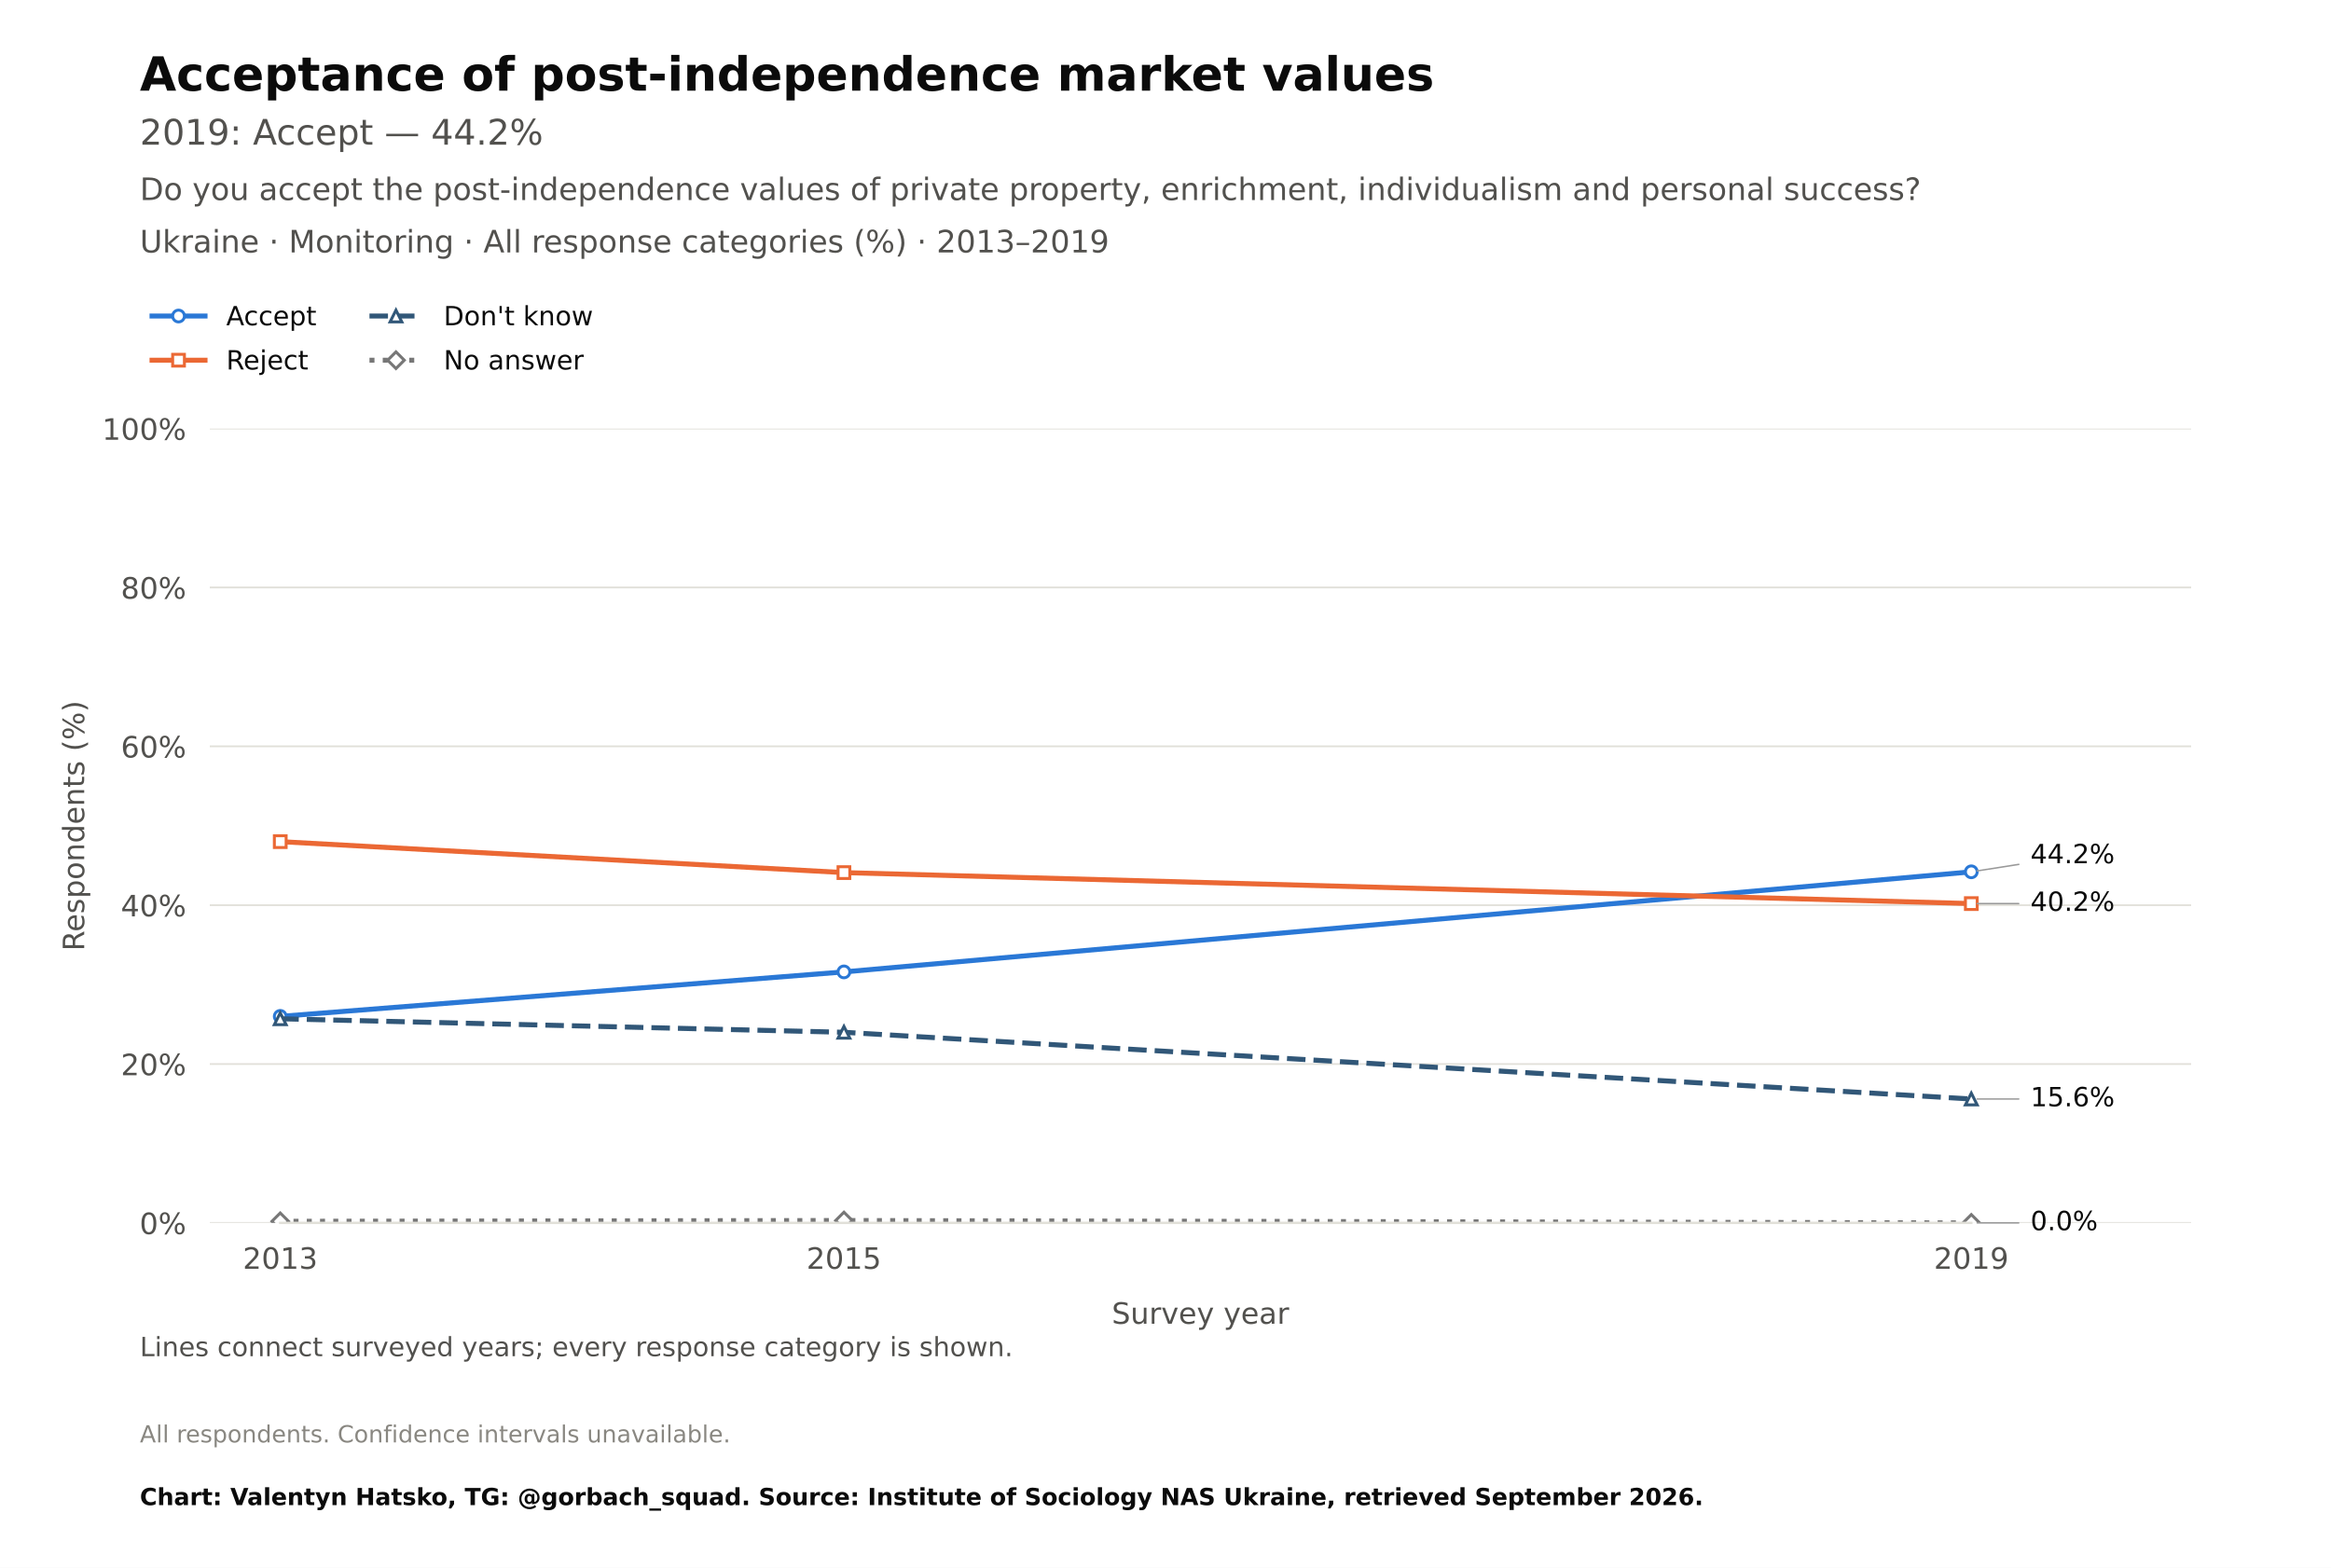
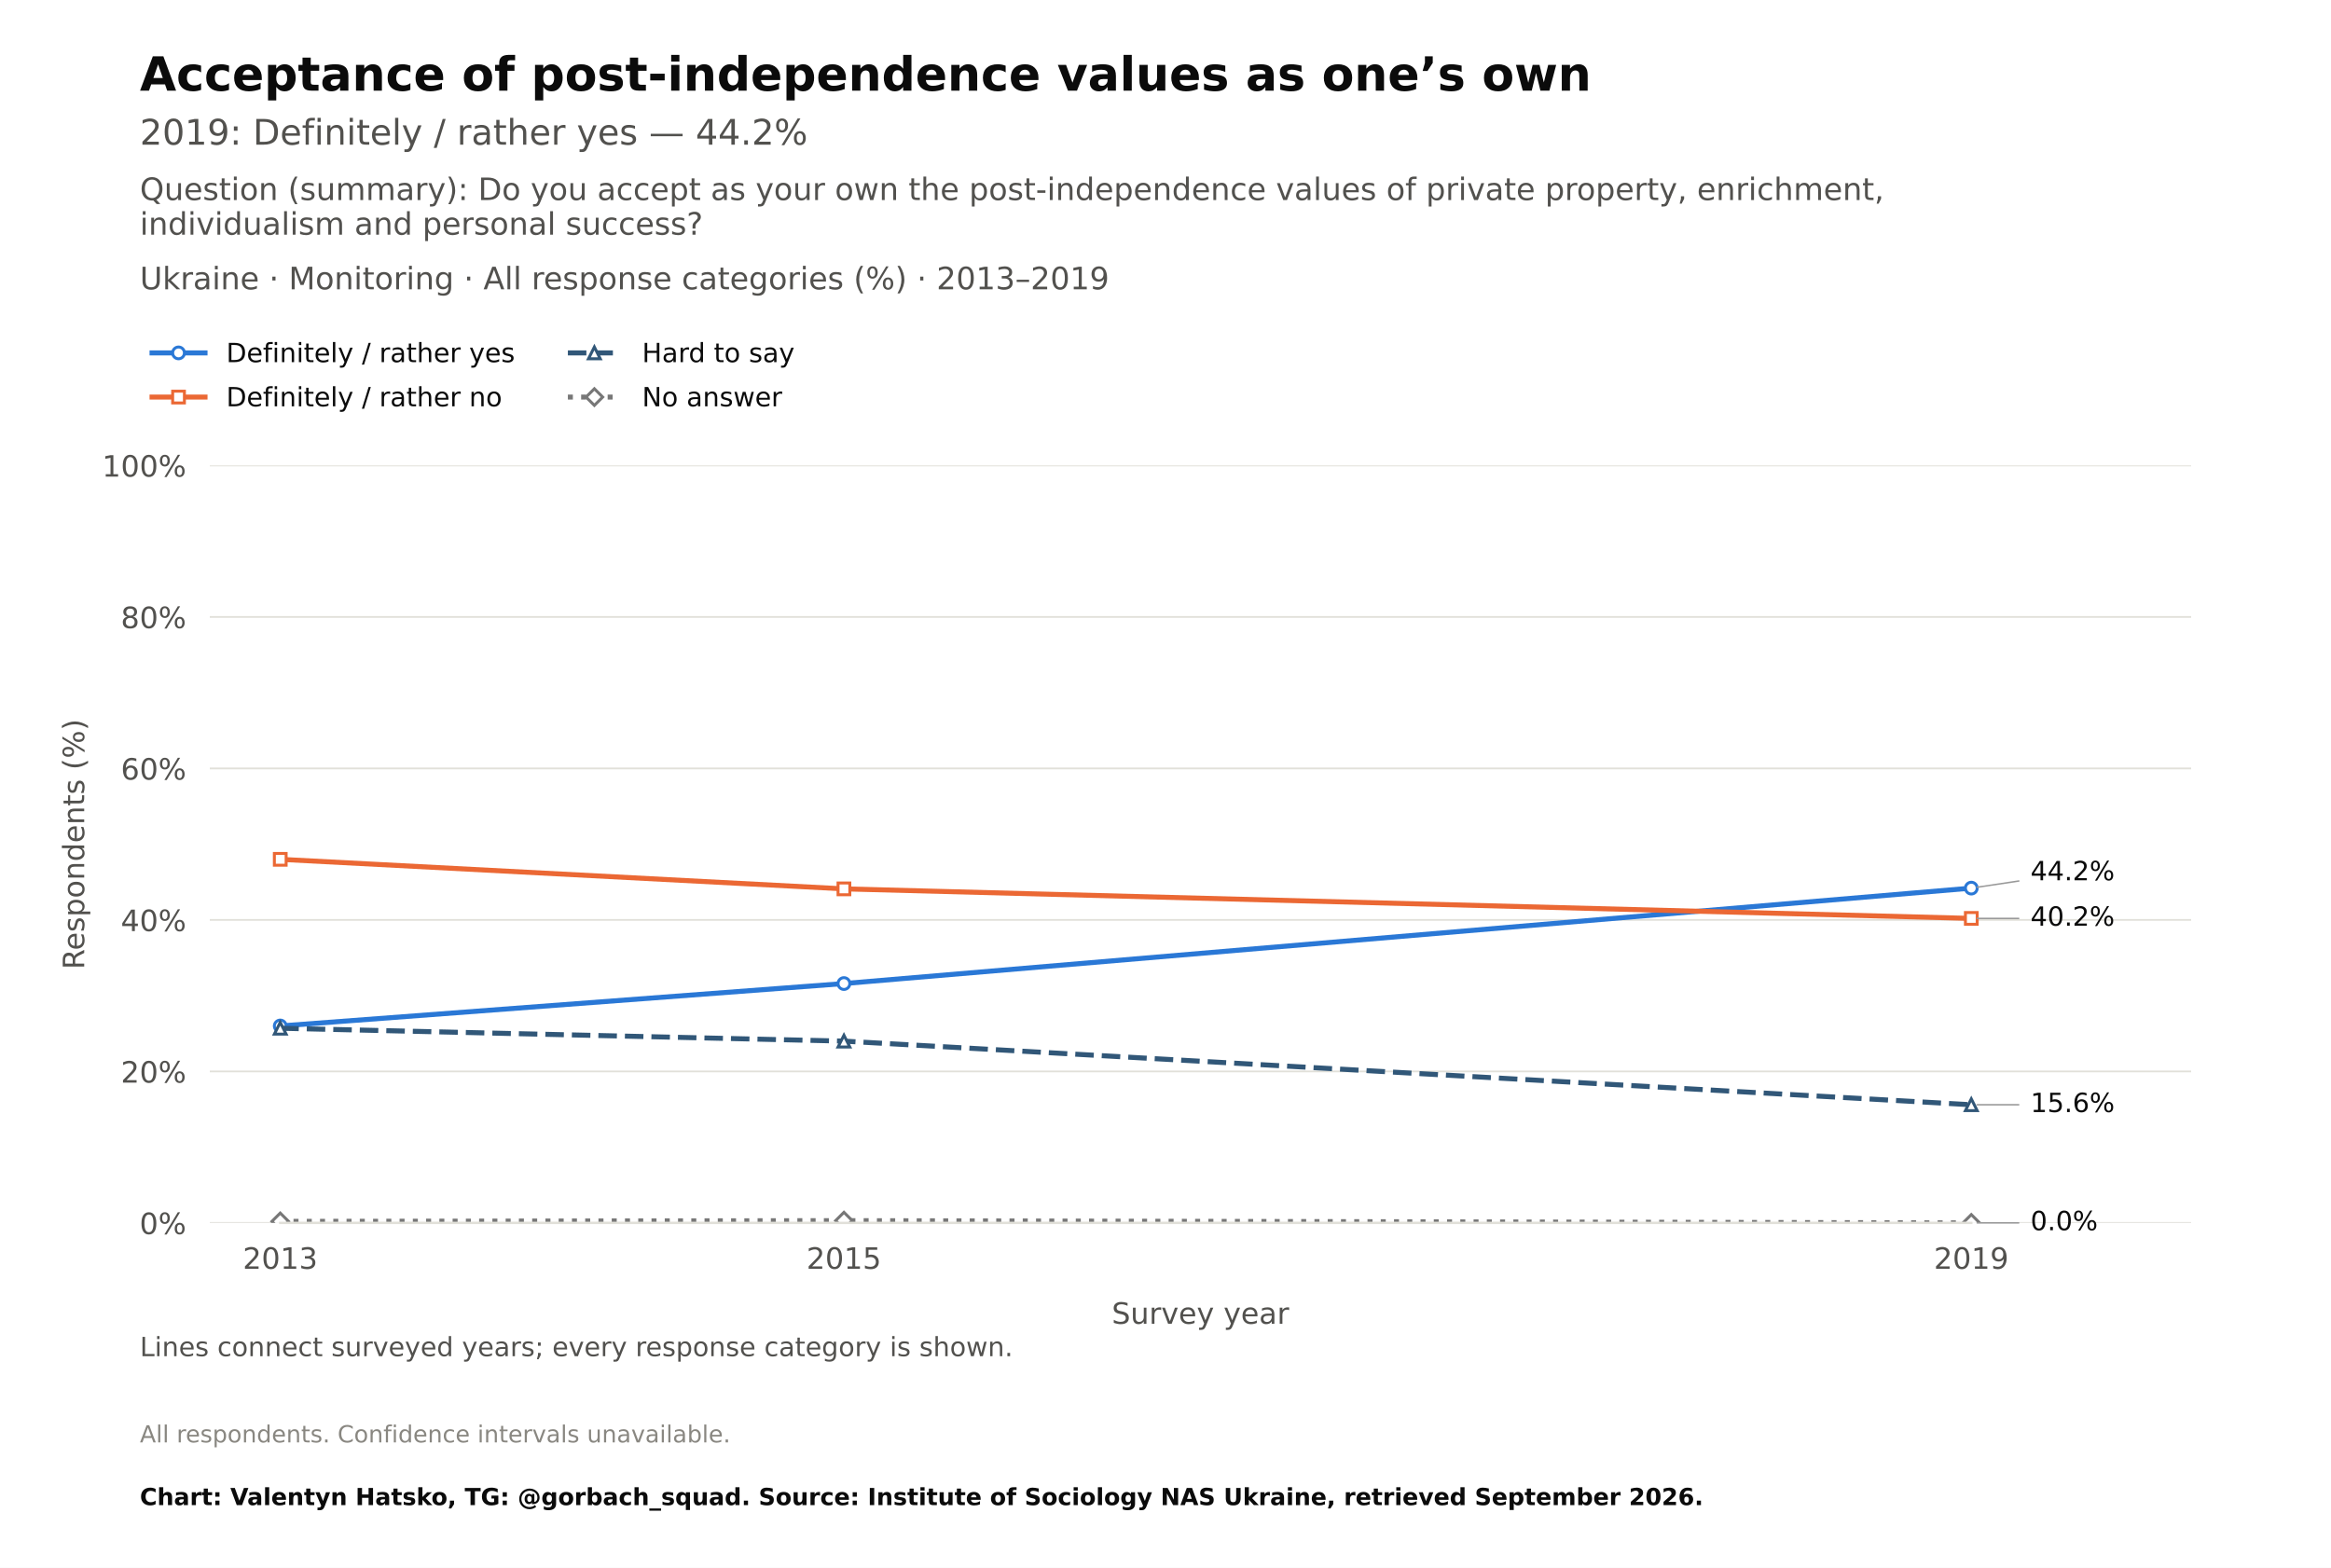
<svg xmlns="http://www.w3.org/2000/svg" xmlns:xlink="http://www.w3.org/1999/xlink" width="792pt" height="532.8pt" viewBox="0 0 792 532.8" version="1.1">
  <defs>
    <style type="text/css">*{stroke-linejoin: round; stroke-linecap: butt}</style>
  </defs>
  <g id="figure_1">
    <g id="patch_1">
      <path d="M 0 532.8  L 792 532.8  L 792 0  L 0 0  z " style="fill: #ffffff" />
    </g>
    <g id="axes_1">
      <g id="patch_2">
-         <path d="M 71.28 415.584  L 744.48 415.584  L 744.48 145.648  L 71.28 145.648  z " style="fill: #ffffff" />
+         <path d="M 71.28 415.584  L 744.48 415.584  L 744.48 158.176  L 71.28 158.176  z " style="fill: #ffffff" />
      </g>
      <g id="matplotlib.axis_1">
        <g id="xtick_1">
          <g id="line2d_1" />
          <g id="text_1">
            <text style="font-size: 10px; font-family: 'DejaVu Sans', Arial, sans-serif; text-anchor: middle; fill: #52514e" x="95.22" y="431.182" transform="rotate(-0 95.22026 431.1824)">2013</text>
          </g>
        </g>
        <g id="xtick_2">
          <g id="line2d_2" />
          <g id="text_2">
            <text style="font-size: 10px; font-family: 'DejaVu Sans', Arial, sans-serif; text-anchor: middle; fill: #52514e" x="286.742" y="431.182" transform="rotate(-0 286.7423 431.1824)">2015</text>
          </g>
        </g>
        <g id="xtick_3">
          <g id="line2d_3" />
          <g id="text_3">
            <text style="font-size: 10px; font-family: 'DejaVu Sans', Arial, sans-serif; text-anchor: middle; fill: #52514e" x="669.786" y="431.182" transform="rotate(-0 669.7864 431.1824)">2019</text>
          </g>
        </g>
        <g id="text_4">
          <text style="font-size: 10px; font-family: 'DejaVu Sans', Arial, sans-serif; text-anchor: middle; fill: #52514e" x="407.88" y="449.861" transform="rotate(-0 407.88 449.8606)">Survey year</text>
        </g>
      </g>
      <g id="matplotlib.axis_2">
        <g id="ytick_1">
          <g id="line2d_4">
-             <path d="M 71.28 415.584  L 744.48 415.584  " clip-path="url(#pc6f7275b01)" style="fill: none; stroke: #e1e0d9; stroke-width: 0.6; stroke-linecap: square" />
+             <path d="M 71.28 415.584  L 744.48 415.584  " clip-path="url(#p8fae37871d)" style="fill: none; stroke: #e1e0d9; stroke-width: 0.6; stroke-linecap: square" />
          </g>
          <g id="line2d_5" />
          <g id="text_5">
            <text style="font-size: 10px; font-family: 'DejaVu Sans', Arial, sans-serif; text-anchor: end; fill: #52514e" x="63.28" y="419.383" transform="rotate(-0 63.28 419.3832)">0%</text>
          </g>
        </g>
        <g id="ytick_2">
          <g id="line2d_6">
-             <path d="M 71.28 361.597  L 744.48 361.597  " clip-path="url(#pc6f7275b01)" style="fill: none; stroke: #e1e0d9; stroke-width: 0.6; stroke-linecap: square" />
+             <path d="M 71.28 364.102  L 744.48 364.102  " clip-path="url(#p8fae37871d)" style="fill: none; stroke: #e1e0d9; stroke-width: 0.6; stroke-linecap: square" />
          </g>
          <g id="line2d_7" />
          <g id="text_6">
-             <text style="font-size: 10px; font-family: 'DejaVu Sans', Arial, sans-serif; text-anchor: end; fill: #52514e" x="63.28" y="365.396" transform="rotate(-0 63.28 365.396)">20%</text>
+             <text style="font-size: 10px; font-family: 'DejaVu Sans', Arial, sans-serif; text-anchor: end; fill: #52514e" x="63.28" y="367.902" transform="rotate(-0 63.28 367.9016)">20%</text>
          </g>
        </g>
        <g id="ytick_3">
          <g id="line2d_8">
-             <path d="M 71.28 307.61  L 744.48 307.61  " clip-path="url(#pc6f7275b01)" style="fill: none; stroke: #e1e0d9; stroke-width: 0.6; stroke-linecap: square" />
+             <path d="M 71.28 312.621  L 744.48 312.621  " clip-path="url(#p8fae37871d)" style="fill: none; stroke: #e1e0d9; stroke-width: 0.6; stroke-linecap: square" />
          </g>
          <g id="line2d_9" />
          <g id="text_7">
-             <text style="font-size: 10px; font-family: 'DejaVu Sans', Arial, sans-serif; text-anchor: end; fill: #52514e" x="63.28" y="311.409" transform="rotate(-0 63.28 311.4088)">40%</text>
+             <text style="font-size: 10px; font-family: 'DejaVu Sans', Arial, sans-serif; text-anchor: end; fill: #52514e" x="63.28" y="316.42" transform="rotate(-0 63.28 316.42)">40%</text>
          </g>
        </g>
        <g id="ytick_4">
          <g id="line2d_10">
-             <path d="M 71.28 253.622  L 744.48 253.622  " clip-path="url(#pc6f7275b01)" style="fill: none; stroke: #e1e0d9; stroke-width: 0.6; stroke-linecap: square" />
+             <path d="M 71.28 261.139  L 744.48 261.139  " clip-path="url(#p8fae37871d)" style="fill: none; stroke: #e1e0d9; stroke-width: 0.6; stroke-linecap: square" />
          </g>
          <g id="line2d_11" />
          <g id="text_8">
-             <text style="font-size: 10px; font-family: 'DejaVu Sans', Arial, sans-serif; text-anchor: end; fill: #52514e" x="63.28" y="257.422" transform="rotate(-0 63.28 257.4216)">60%</text>
+             <text style="font-size: 10px; font-family: 'DejaVu Sans', Arial, sans-serif; text-anchor: end; fill: #52514e" x="63.28" y="264.938" transform="rotate(-0 63.28 264.9384)">60%</text>
          </g>
        </g>
        <g id="ytick_5">
          <g id="line2d_12">
-             <path d="M 71.28 199.635  L 744.48 199.635  " clip-path="url(#pc6f7275b01)" style="fill: none; stroke: #e1e0d9; stroke-width: 0.6; stroke-linecap: square" />
+             <path d="M 71.28 209.658  L 744.48 209.658  " clip-path="url(#p8fae37871d)" style="fill: none; stroke: #e1e0d9; stroke-width: 0.6; stroke-linecap: square" />
          </g>
          <g id="line2d_13" />
          <g id="text_9">
-             <text style="font-size: 10px; font-family: 'DejaVu Sans', Arial, sans-serif; text-anchor: end; fill: #52514e" x="63.28" y="203.434" transform="rotate(-0 63.28 203.4344)">80%</text>
+             <text style="font-size: 10px; font-family: 'DejaVu Sans', Arial, sans-serif; text-anchor: end; fill: #52514e" x="63.28" y="213.457" transform="rotate(-0 63.28 213.4568)">80%</text>
          </g>
        </g>
        <g id="ytick_6">
          <g id="line2d_14">
-             <path d="M 71.28 145.648  L 744.48 145.648  " clip-path="url(#pc6f7275b01)" style="fill: none; stroke: #e1e0d9; stroke-width: 0.6; stroke-linecap: square" />
+             <path d="M 71.28 158.176  L 744.48 158.176  " clip-path="url(#p8fae37871d)" style="fill: none; stroke: #e1e0d9; stroke-width: 0.6; stroke-linecap: square" />
          </g>
          <g id="line2d_15" />
          <g id="text_10">
-             <text style="font-size: 10px; font-family: 'DejaVu Sans', Arial, sans-serif; text-anchor: end; fill: #52514e" x="63.28" y="149.447" transform="rotate(-0 63.28 149.4472)">100%</text>
+             <text style="font-size: 10px; font-family: 'DejaVu Sans', Arial, sans-serif; text-anchor: end; fill: #52514e" x="63.28" y="161.975" transform="rotate(-0 63.28 161.9752)">100%</text>
          </g>
        </g>
        <g id="text_11">
-           <text style="font-size: 10px; font-family: 'DejaVu Sans', Arial, sans-serif; text-anchor: middle; fill: #52514e" x="28.611" y="280.616" transform="rotate(-90 28.61125 280.616)">Respondents (%)</text>
+           <text style="font-size: 10px; font-family: 'DejaVu Sans', Arial, sans-serif; text-anchor: middle; fill: #52514e" x="28.611" y="286.88" transform="rotate(-90 28.61125 286.88)">Respondents (%)</text>
        </g>
      </g>
      <g id="line2d_16">
-         <path d="M 95.22 345.401  L 286.742 330.284  L 669.786 296.272  " clip-path="url(#pc6f7275b01)" style="fill: none; stroke: #2a78d6; stroke-width: 1.7; stroke-linecap: square" />
-         <defs>
-           <path id="m94951e4ffa" d="M 0 2  C 0.53 2 1.039 1.789 1.414 1.414  C 1.789 1.039 2 0.53 2 0  C 2 -0.53 1.789 -1.039 1.414 -1.414  C 1.039 -1.789 0.53 -2 0 -2  C -0.53 -2 -1.039 -1.789 -1.414 -1.414  C -1.789 -1.039 -2 -0.53 -2 0  C -2 0.53 -1.789 1.039 -1.414 1.414  C -1.039 1.789 -0.53 2 0 2  z " style="stroke: #2a78d6" />
-         </defs>
-         <g clip-path="url(#pc6f7275b01)">
-           <use xlink:href="#m94951e4ffa" x="95.22" y="345.401" style="fill: #ffffff; stroke: #2a78d6" />
-           <use xlink:href="#m94951e4ffa" x="286.742" y="330.284" style="fill: #ffffff; stroke: #2a78d6" />
-           <use xlink:href="#m94951e4ffa" x="669.786" y="296.272" style="fill: #ffffff; stroke: #2a78d6" />
+         <path d="M 95.22 348.658  L 286.742 334.243  L 669.786 301.81  " clip-path="url(#p8fae37871d)" style="fill: none; stroke: #2a78d6; stroke-width: 1.7; stroke-linecap: square" />
+         <defs>
+           <path id="m46822254b1" d="M 0 2  C 0.53 2 1.039 1.789 1.414 1.414  C 1.789 1.039 2 0.53 2 0  C 2 -0.53 1.789 -1.039 1.414 -1.414  C 1.039 -1.789 0.53 -2 0 -2  C -0.53 -2 -1.039 -1.789 -1.414 -1.414  C -1.789 -1.039 -2 -0.53 -2 0  C -2 0.53 -1.789 1.039 -1.414 1.414  C -1.039 1.789 -0.53 2 0 2  z " style="stroke: #2a78d6" />
+         </defs>
+         <g clip-path="url(#p8fae37871d)">
+           <use xlink:href="#m46822254b1" x="95.22" y="348.658" style="fill: #ffffff; stroke: #2a78d6" />
+           <use xlink:href="#m46822254b1" x="286.742" y="334.243" style="fill: #ffffff; stroke: #2a78d6" />
+           <use xlink:href="#m46822254b1" x="669.786" y="301.81" style="fill: #ffffff; stroke: #2a78d6" />
        </g>
      </g>
      <g id="line2d_17">
-         <path d="M 95.22 286.015  L 286.742 296.542  L 669.786 307.07  " clip-path="url(#pc6f7275b01)" style="fill: none; stroke: #eb6834; stroke-width: 1.7; stroke-linecap: square" />
-         <defs>
-           <path id="m8647db0504" d="M -2 2  L 2 2  L 2 -2  L -2 -2  z " style="stroke: #eb6834; stroke-linejoin: miter" />
-         </defs>
-         <g clip-path="url(#pc6f7275b01)">
-           <use xlink:href="#m8647db0504" x="95.22" y="286.015" style="fill: #ffffff; stroke: #eb6834; stroke-linejoin: miter" />
-           <use xlink:href="#m8647db0504" x="286.742" y="296.542" style="fill: #ffffff; stroke: #eb6834; stroke-linejoin: miter" />
-           <use xlink:href="#m8647db0504" x="669.786" y="307.07" style="fill: #ffffff; stroke: #eb6834; stroke-linejoin: miter" />
+         <path d="M 95.22 292.028  L 286.742 302.067  L 669.786 312.106  " clip-path="url(#p8fae37871d)" style="fill: none; stroke: #eb6834; stroke-width: 1.7; stroke-linecap: square" />
+         <defs>
+           <path id="m22bfd67404" d="M -2 2  L 2 2  L 2 -2  L -2 -2  z " style="stroke: #eb6834; stroke-linejoin: miter" />
+         </defs>
+         <g clip-path="url(#p8fae37871d)">
+           <use xlink:href="#m22bfd67404" x="95.22" y="292.028" style="fill: #ffffff; stroke: #eb6834; stroke-linejoin: miter" />
+           <use xlink:href="#m22bfd67404" x="286.742" y="302.067" style="fill: #ffffff; stroke: #eb6834; stroke-linejoin: miter" />
+           <use xlink:href="#m22bfd67404" x="669.786" y="312.106" style="fill: #ffffff; stroke: #eb6834; stroke-linejoin: miter" />
        </g>
      </g>
      <g id="line2d_18">
-         <path d="M 95.22 346.21  L 286.742 350.799  L 669.786 373.474  " clip-path="url(#pc6f7275b01)" style="fill: none; stroke-dasharray: 6.29,2.72; stroke-dashoffset: 0; stroke: #315778; stroke-width: 1.7" />
-         <defs>
-           <path id="me815d6819d" d="M 0 -2  L -2 2  L 2 2  z " style="stroke: #315778; stroke-linejoin: miter" />
-         </defs>
-         <g clip-path="url(#pc6f7275b01)">
-           <use xlink:href="#me815d6819d" x="95.22" y="346.21" style="fill: #ffffff; stroke: #315778; stroke-linejoin: miter" />
-           <use xlink:href="#me815d6819d" x="286.742" y="350.799" style="fill: #ffffff; stroke: #315778; stroke-linejoin: miter" />
-           <use xlink:href="#me815d6819d" x="669.786" y="373.474" style="fill: #ffffff; stroke: #315778; stroke-linejoin: miter" />
+         <path d="M 95.22 349.43  L 286.742 353.806  L 669.786 375.428  " clip-path="url(#p8fae37871d)" style="fill: none; stroke-dasharray: 6.29,2.72; stroke-dashoffset: 0; stroke: #315778; stroke-width: 1.7" />
+         <defs>
+           <path id="md45f6cc337" d="M 0 -2  L -2 2  L 2 2  z " style="stroke: #315778; stroke-linejoin: miter" />
+         </defs>
+         <g clip-path="url(#p8fae37871d)">
+           <use xlink:href="#md45f6cc337" x="95.22" y="349.43" style="fill: #ffffff; stroke: #315778; stroke-linejoin: miter" />
+           <use xlink:href="#md45f6cc337" x="286.742" y="353.806" style="fill: #ffffff; stroke: #315778; stroke-linejoin: miter" />
+           <use xlink:href="#md45f6cc337" x="669.786" y="375.428" style="fill: #ffffff; stroke: #315778; stroke-linejoin: miter" />
        </g>
      </g>
      <g id="line2d_19">
-         <path d="M 95.22 415.044  L 286.742 414.774  L 669.786 415.584  " clip-path="url(#pc6f7275b01)" style="fill: none; stroke-dasharray: 1.7,2.805; stroke-dashoffset: 0; stroke: #777777; stroke-width: 1.7" />
-         <defs>
-           <path id="mfdfca41670" d="M 0 2.828  L 2.828 0  L 0 -2.828  L -2.828 0  z " style="stroke: #777777; stroke-linejoin: miter" />
-         </defs>
-         <g clip-path="url(#pc6f7275b01)">
-           <use xlink:href="#mfdfca41670" x="95.22" y="415.044" style="fill: #ffffff; stroke: #777777; stroke-linejoin: miter" />
-           <use xlink:href="#mfdfca41670" x="286.742" y="414.774" style="fill: #ffffff; stroke: #777777; stroke-linejoin: miter" />
-           <use xlink:href="#mfdfca41670" x="669.786" y="415.584" style="fill: #ffffff; stroke: #777777; stroke-linejoin: miter" />
+         <path d="M 95.22 415.069  L 286.742 414.812  L 669.786 415.584  " clip-path="url(#p8fae37871d)" style="fill: none; stroke-dasharray: 1.7,2.805; stroke-dashoffset: 0; stroke: #777777; stroke-width: 1.7" />
+         <defs>
+           <path id="m6ad4727ea2" d="M 0 2.828  L 2.828 0  L 0 -2.828  L -2.828 0  z " style="stroke: #777777; stroke-linejoin: miter" />
+         </defs>
+         <g clip-path="url(#p8fae37871d)">
+           <use xlink:href="#m6ad4727ea2" x="95.22" y="415.069" style="fill: #ffffff; stroke: #777777; stroke-linejoin: miter" />
+           <use xlink:href="#m6ad4727ea2" x="286.742" y="414.812" style="fill: #ffffff; stroke: #777777; stroke-linejoin: miter" />
+           <use xlink:href="#m6ad4727ea2" x="669.786" y="415.584" style="fill: #ffffff; stroke: #777777; stroke-linejoin: miter" />
        </g>
      </g>
      <g id="patch_3">
        <path d="M 95.22 415.584  L 669.786 415.584  " style="fill: none; stroke: #e1e0d9; stroke-width: 0.8; stroke-linejoin: miter; stroke-linecap: square" />
      </g>
      <g id="patch_4">
        <path d="M 685.892 415.584  Q 678.84 415.584 671.788 415.584  " style="fill: none; stroke: #999999; stroke-width: 0.5; stroke-linecap: round" />
      </g>
      <g id="text_12">
        <text style="font-size: 9px; font-family: 'DejaVu Sans', Arial, sans-serif; text-anchor: start; fill: #0b0b0b" x="689.896" y="418.067" transform="rotate(-0 689.8962 418.0674)">0.0%</text>
      </g>
      <g id="patch_5">
-         <path d="M 685.897 373.474  Q 678.843 373.474 671.788 373.474  " style="fill: none; stroke: #999999; stroke-width: 0.5; stroke-linecap: round" />
+         <path d="M 685.897 375.428  Q 678.843 375.428 671.788 375.428  " style="fill: none; stroke: #999999; stroke-width: 0.5; stroke-linecap: round" />
      </g>
      <g id="text_13">
-         <text style="font-size: 9px; font-family: 'DejaVu Sans', Arial, sans-serif; text-anchor: start; fill: #0b0b0b" x="689.896" y="375.957" transform="rotate(-0 689.8962 375.9574)">15.6%</text>
+         <text style="font-size: 9px; font-family: 'DejaVu Sans', Arial, sans-serif; text-anchor: start; fill: #0b0b0b" x="689.896" y="377.912" transform="rotate(-0 689.8962 377.9118)">15.6%</text>
      </g>
      <g id="patch_6">
-         <path d="M 685.897 307.07  Q 678.843 307.07 671.788 307.07  " style="fill: none; stroke: #999999; stroke-width: 0.5; stroke-linecap: round" />
+         <path d="M 685.897 312.106  Q 678.843 312.106 671.788 312.106  " style="fill: none; stroke: #999999; stroke-width: 0.5; stroke-linecap: round" />
      </g>
      <g id="text_14">
-         <text style="font-size: 9px; font-family: 'DejaVu Sans', Arial, sans-serif; text-anchor: start; fill: #0b0b0b" x="689.896" y="309.553" transform="rotate(-0 689.8962 309.5532)">40.2%</text>
+         <text style="font-size: 9px; font-family: 'DejaVu Sans', Arial, sans-serif; text-anchor: start; fill: #0b0b0b" x="689.896" y="314.589" transform="rotate(-0 689.8962 314.5894)">40.2%</text>
      </g>
      <g id="patch_7">
-         <path d="M 685.924 293.74  Q 678.842 294.851 671.76 295.963  " style="fill: none; stroke: #999999; stroke-width: 0.5; stroke-linecap: round" />
+         <path d="M 685.924 299.395  Q 678.846 300.454 671.768 301.513  " style="fill: none; stroke: #999999; stroke-width: 0.5; stroke-linecap: round" />
      </g>
      <g id="text_15">
-         <text style="font-size: 9px; font-family: 'DejaVu Sans', Arial, sans-serif; text-anchor: start; fill: #0b0b0b" x="689.896" y="293.357" transform="rotate(-0 689.8962 293.357)">44.2%</text>
+         <text style="font-size: 9px; font-family: 'DejaVu Sans', Arial, sans-serif; text-anchor: start; fill: #0b0b0b" x="689.896" y="299.145" transform="rotate(-0 689.8962 299.1449)">44.2%</text>
      </g>
    </g>
    <g id="text_16">
-       <text style="font-weight: 700; font-size: 16px; font-family: 'DejaVu Sans', Arial, sans-serif; text-anchor: start; fill: #0b0b0b" x="47.52" y="30.805" transform="rotate(-0 47.52 30.8055)">Acceptance of post-independence market values</text>
+       <text style="font-weight: 700; font-size: 16px; font-family: 'DejaVu Sans', Arial, sans-serif; text-anchor: start; fill: #0b0b0b" x="47.52" y="30.805" transform="rotate(-0 47.52 30.8055)">Acceptance of post-independence values as one’s own</text>
    </g>
    <g id="text_17">
-       <text style="font-size: 12px; font-family: 'DejaVu Sans', Arial, sans-serif; text-anchor: start; fill: #52514e" x="47.52" y="49.166" transform="rotate(-0 47.52 49.16613)">2019: Accept — 44.2%</text>
+       <text style="font-size: 12px; font-family: 'DejaVu Sans', Arial, sans-serif; text-anchor: start; fill: #52514e" x="47.52" y="49.166" transform="rotate(-0 47.52 49.16613)">2019: Definitely / rather yes — 44.2%</text>
    </g>
    <g id="text_18">
-       <text style="font-size: 10.5px; font-family: 'DejaVu Sans', Arial, sans-serif; text-anchor: start; fill: #52514e" x="47.52" y="67.986" transform="rotate(-0 47.52 67.98636)">Do you accept the post-independence values of private property, enrichment, individualism and personal success?</text>
+       <text style="font-size: 10.5px; font-family: 'DejaVu Sans', Arial, sans-serif; fill: #52514e" transform="translate(47.52 67.98636)">Question (summary): Do you accept as your own the post-independence values of private property, enrichment,</text>
+       <text style="font-size: 10.5px; font-family: 'DejaVu Sans', Arial, sans-serif; fill: #52514e" transform="translate(47.52 79.74406)">individualism and personal success?</text>
    </g>
    <g id="text_19">
-       <text style="font-size: 10.5px; font-family: 'DejaVu Sans', Arial, sans-serif; text-anchor: start; fill: #52514e" x="47.52" y="85.786" transform="rotate(-0 47.52 85.78636)">Ukraine · Monitoring · All response categories (%) · 2013–2019</text>
+       <text style="font-size: 10.5px; font-family: 'DejaVu Sans', Arial, sans-serif; text-anchor: start; fill: #52514e" x="47.52" y="98.314" transform="rotate(-0 47.52 98.31436)">Ukraine · Monitoring · All response categories (%) · 2013–2019</text>
    </g>
    <g id="text_20">
      <text style="font-size: 9px; font-family: 'DejaVu Sans', Arial, sans-serif; text-anchor: start; fill: #52514e" x="47.52" y="460.872" transform="rotate(-0 47.52 460.872)">Lines connect surveyed years; every response category is shown.</text>
    </g>
    <g id="text_21">
      <text style="font-size: 8px; font-family: 'DejaVu Sans', Arial, sans-serif; text-anchor: start; fill: #898781" x="47.52" y="490.176" transform="rotate(-0 47.52 490.176)">All respondents. Confidence intervals unavailable.</text>
    </g>
    <g id="text_22">
      <text style="font-weight: 600; font-size: 8px; font-family: 'DejaVu Sans', Arial, sans-serif; text-anchor: start; fill: #0b0b0b" x="47.52" y="511.488" transform="rotate(-0 47.52 511.488)">Chart: Valentyn Hatsko, TG: @gorbach_squad. Source: Institute of Sociology NAS Ukraine, retrieved September 2026.</text>
    </g>
    <g id="legend_1">
      <g id="line2d_20">
-         <path d="M 51.66 107.397  L 60.66 107.397  L 69.66 107.397  " style="fill: none; stroke: #2a78d6; stroke-width: 1.7; stroke-linecap: square" />
-         <g>
-           <use xlink:href="#m94951e4ffa" x="60.66" y="107.397" style="fill: #ffffff; stroke: #2a78d6" />
+         <path d="M 51.66 119.925  L 60.66 119.925  L 69.66 119.925  " style="fill: none; stroke: #2a78d6; stroke-width: 1.7; stroke-linecap: square" />
+         <g>
+           <use xlink:href="#m46822254b1" x="60.66" y="119.925" style="fill: #ffffff; stroke: #2a78d6" />
        </g>
      </g>
      <g id="text_23">
-         <text style="font-size: 9px; font-family: 'DejaVu Sans', Arial, sans-serif; text-anchor: start; fill: #0b0b0b" x="76.86" y="110.547" transform="rotate(-0 76.86 110.5466)">Accept</text>
+         <text style="font-size: 9px; font-family: 'DejaVu Sans', Arial, sans-serif; text-anchor: start; fill: #0b0b0b" x="76.86" y="123.075" transform="rotate(-0 76.86 123.0746)">Definitely / rather yes</text>
      </g>
      <g id="line2d_21">
-         <path d="M 51.66 122.407  L 60.66 122.407  L 69.66 122.407  " style="fill: none; stroke: #eb6834; stroke-width: 1.7; stroke-linecap: square" />
-         <g>
-           <use xlink:href="#m8647db0504" x="60.66" y="122.407" style="fill: #ffffff; stroke: #eb6834; stroke-linejoin: miter" />
+         <path d="M 51.66 134.935  L 60.66 134.935  L 69.66 134.935  " style="fill: none; stroke: #eb6834; stroke-width: 1.7; stroke-linecap: square" />
+         <g>
+           <use xlink:href="#m22bfd67404" x="60.66" y="134.935" style="fill: #ffffff; stroke: #eb6834; stroke-linejoin: miter" />
        </g>
      </g>
      <g id="text_24">
-         <text style="font-size: 9px; font-family: 'DejaVu Sans', Arial, sans-serif; text-anchor: start; fill: #0b0b0b" x="76.86" y="125.557" transform="rotate(-0 76.86 125.5569)">Reject</text>
+         <text style="font-size: 9px; font-family: 'DejaVu Sans', Arial, sans-serif; text-anchor: start; fill: #0b0b0b" x="76.86" y="138.085" transform="rotate(-0 76.86 138.0849)">Definitely / rather no</text>
      </g>
      <g id="line2d_22">
-         <path d="M 125.536 107.397  L 134.536 107.397  L 143.536 107.397  " style="fill: none; stroke-dasharray: 6.29,2.72; stroke-dashoffset: 0; stroke: #315778; stroke-width: 1.7" />
-         <g>
-           <use xlink:href="#me815d6819d" x="134.536" y="107.397" style="fill: #ffffff; stroke: #315778; stroke-linejoin: miter" />
+         <path d="M 192.945 119.925  L 201.945 119.925  L 210.945 119.925  " style="fill: none; stroke-dasharray: 6.29,2.72; stroke-dashoffset: 0; stroke: #315778; stroke-width: 1.7" />
+         <g>
+           <use xlink:href="#md45f6cc337" x="201.945" y="119.925" style="fill: #ffffff; stroke: #315778; stroke-linejoin: miter" />
        </g>
      </g>
      <g id="text_25">
-         <text style="font-size: 9px; font-family: 'DejaVu Sans', Arial, sans-serif; text-anchor: start; fill: #0b0b0b" x="150.736" y="110.547" transform="rotate(-0 150.7359 110.5466)">Don't know</text>
+         <text style="font-size: 9px; font-family: 'DejaVu Sans', Arial, sans-serif; text-anchor: start; fill: #0b0b0b" x="218.145" y="123.075" transform="rotate(-0 218.1445 123.0746)">Hard to say</text>
      </g>
      <g id="line2d_23">
-         <path d="M 125.536 122.407  L 134.536 122.407  L 143.536 122.407  " style="fill: none; stroke-dasharray: 1.7,2.805; stroke-dashoffset: 0; stroke: #777777; stroke-width: 1.7" />
-         <g>
-           <use xlink:href="#mfdfca41670" x="134.536" y="122.407" style="fill: #ffffff; stroke: #777777; stroke-linejoin: miter" />
+         <path d="M 192.945 134.935  L 201.945 134.935  L 210.945 134.935  " style="fill: none; stroke-dasharray: 1.7,2.805; stroke-dashoffset: 0; stroke: #777777; stroke-width: 1.7" />
+         <g>
+           <use xlink:href="#m6ad4727ea2" x="201.945" y="134.935" style="fill: #ffffff; stroke: #777777; stroke-linejoin: miter" />
        </g>
      </g>
      <g id="text_26">
-         <text style="font-size: 9px; font-family: 'DejaVu Sans', Arial, sans-serif; text-anchor: start; fill: #0b0b0b" x="150.736" y="125.557" transform="rotate(-0 150.7359 125.5569)">No answer</text>
+         <text style="font-size: 9px; font-family: 'DejaVu Sans', Arial, sans-serif; text-anchor: start; fill: #0b0b0b" x="218.145" y="138.085" transform="rotate(-0 218.1445 138.0849)">No answer</text>
      </g>
    </g>
  </g>
  <defs>
-     <clipPath id="pc6f7275b01">
-       <rect x="71.28" y="145.648" width="673.2" height="269.936" />
+     <clipPath id="p8fae37871d">
+       <rect x="71.28" y="158.176" width="673.2" height="257.408" />
    </clipPath>
  </defs>
</svg>
